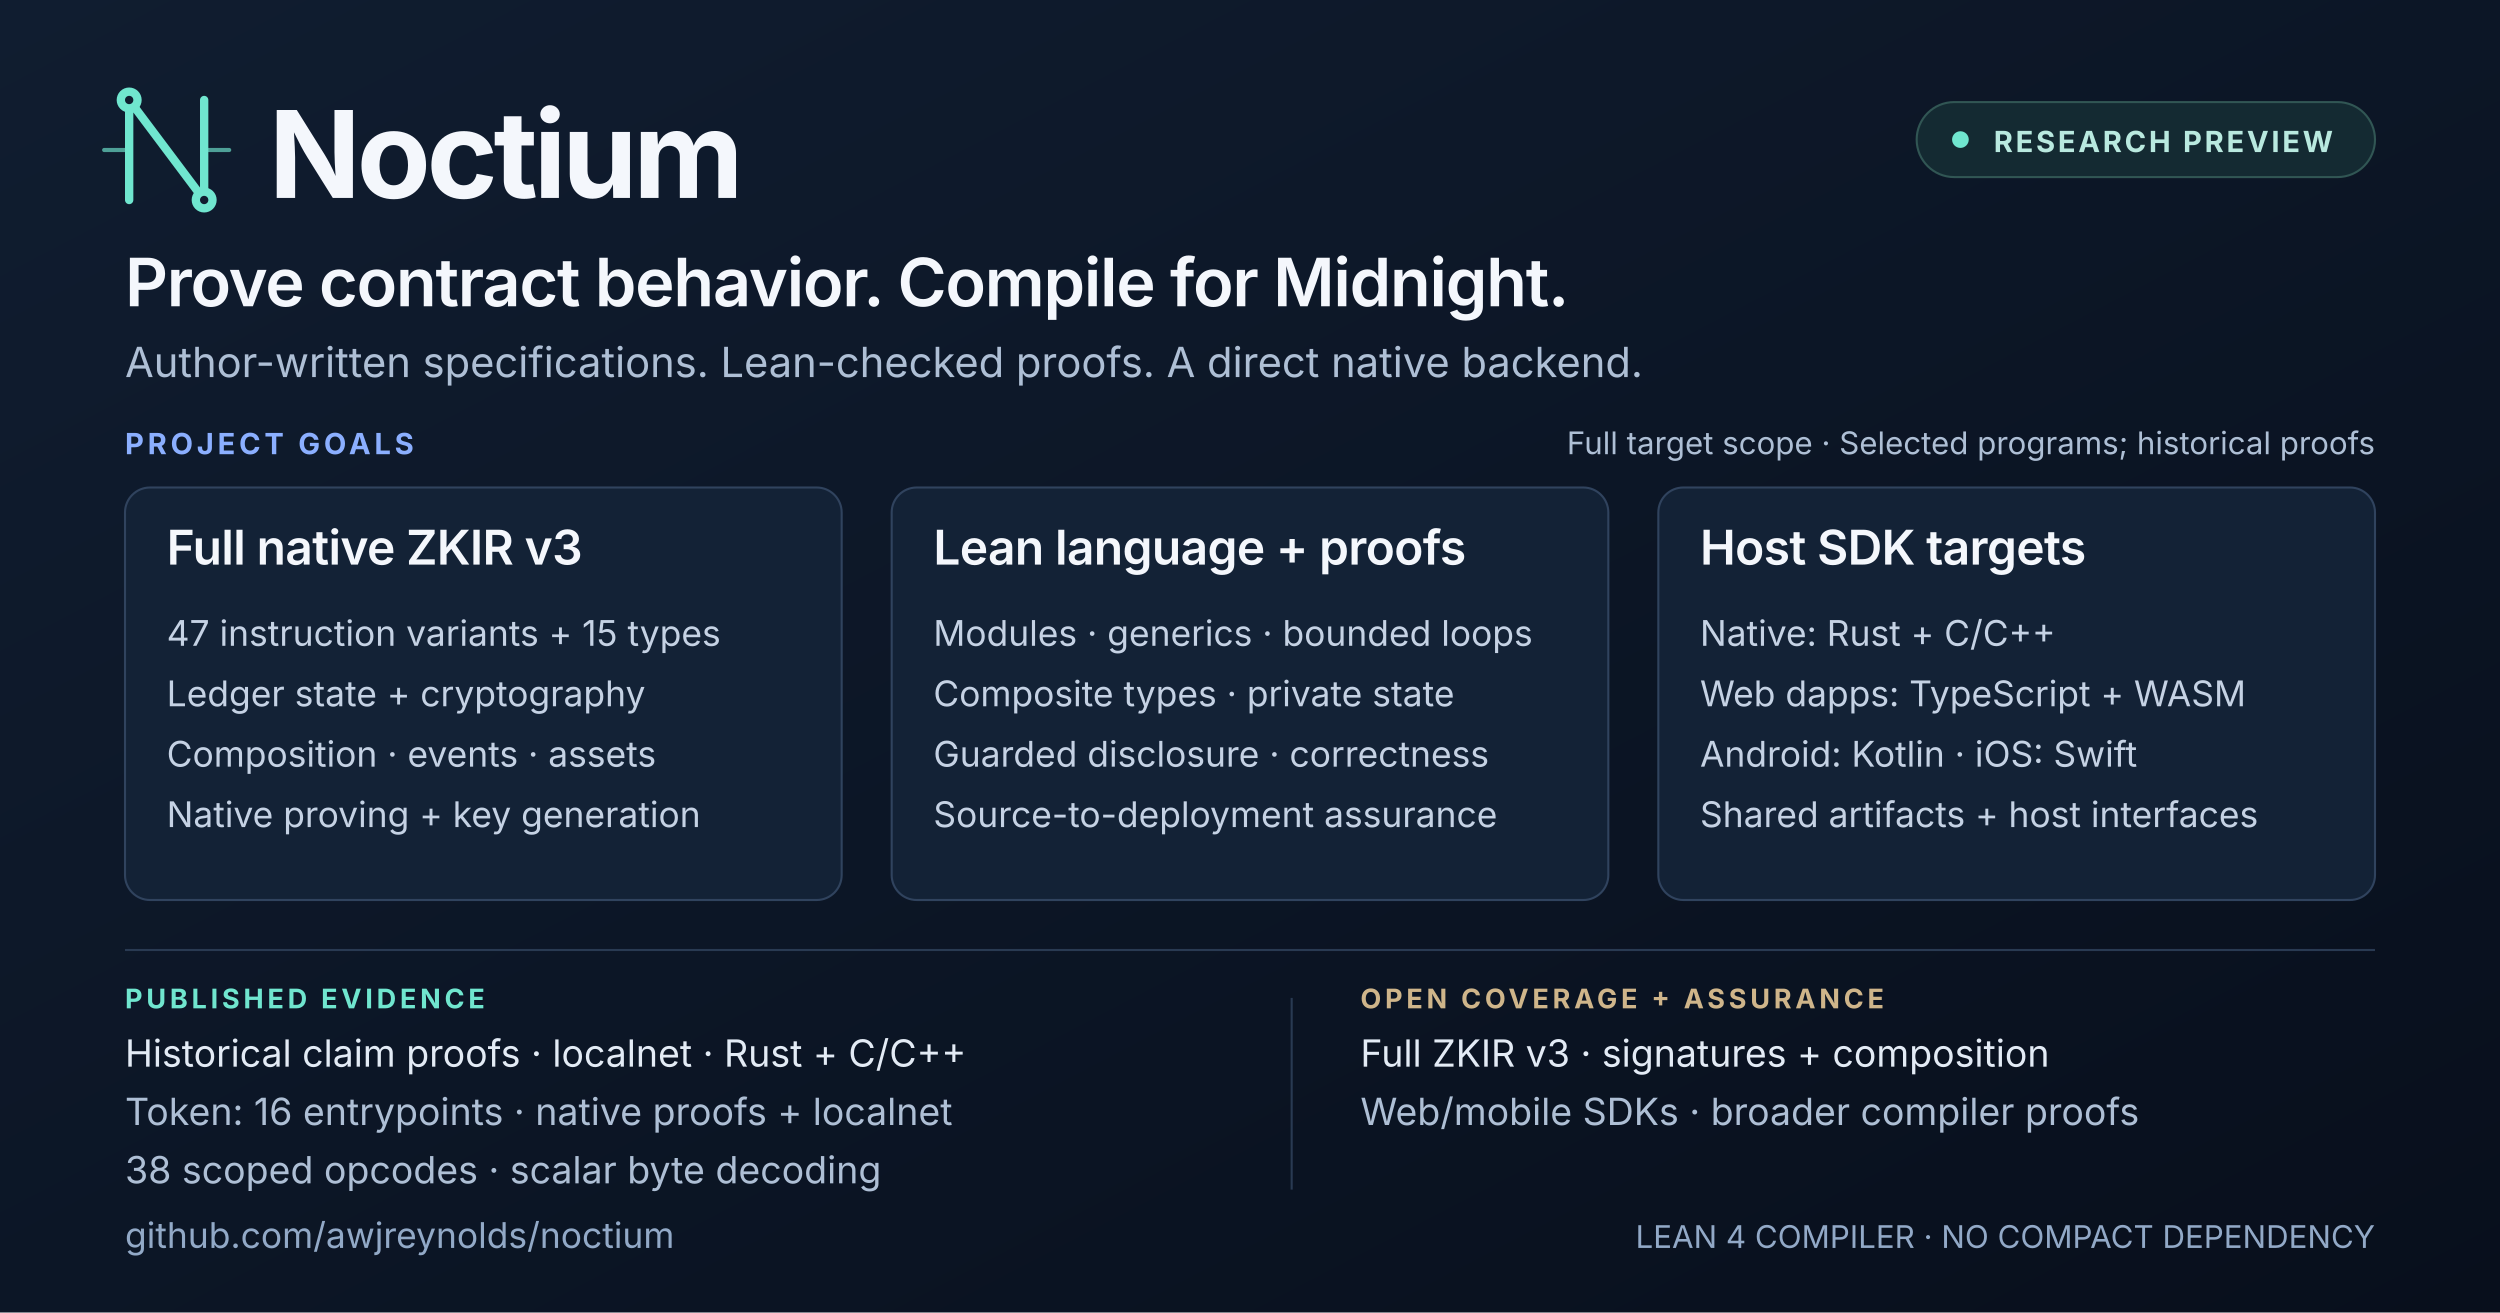
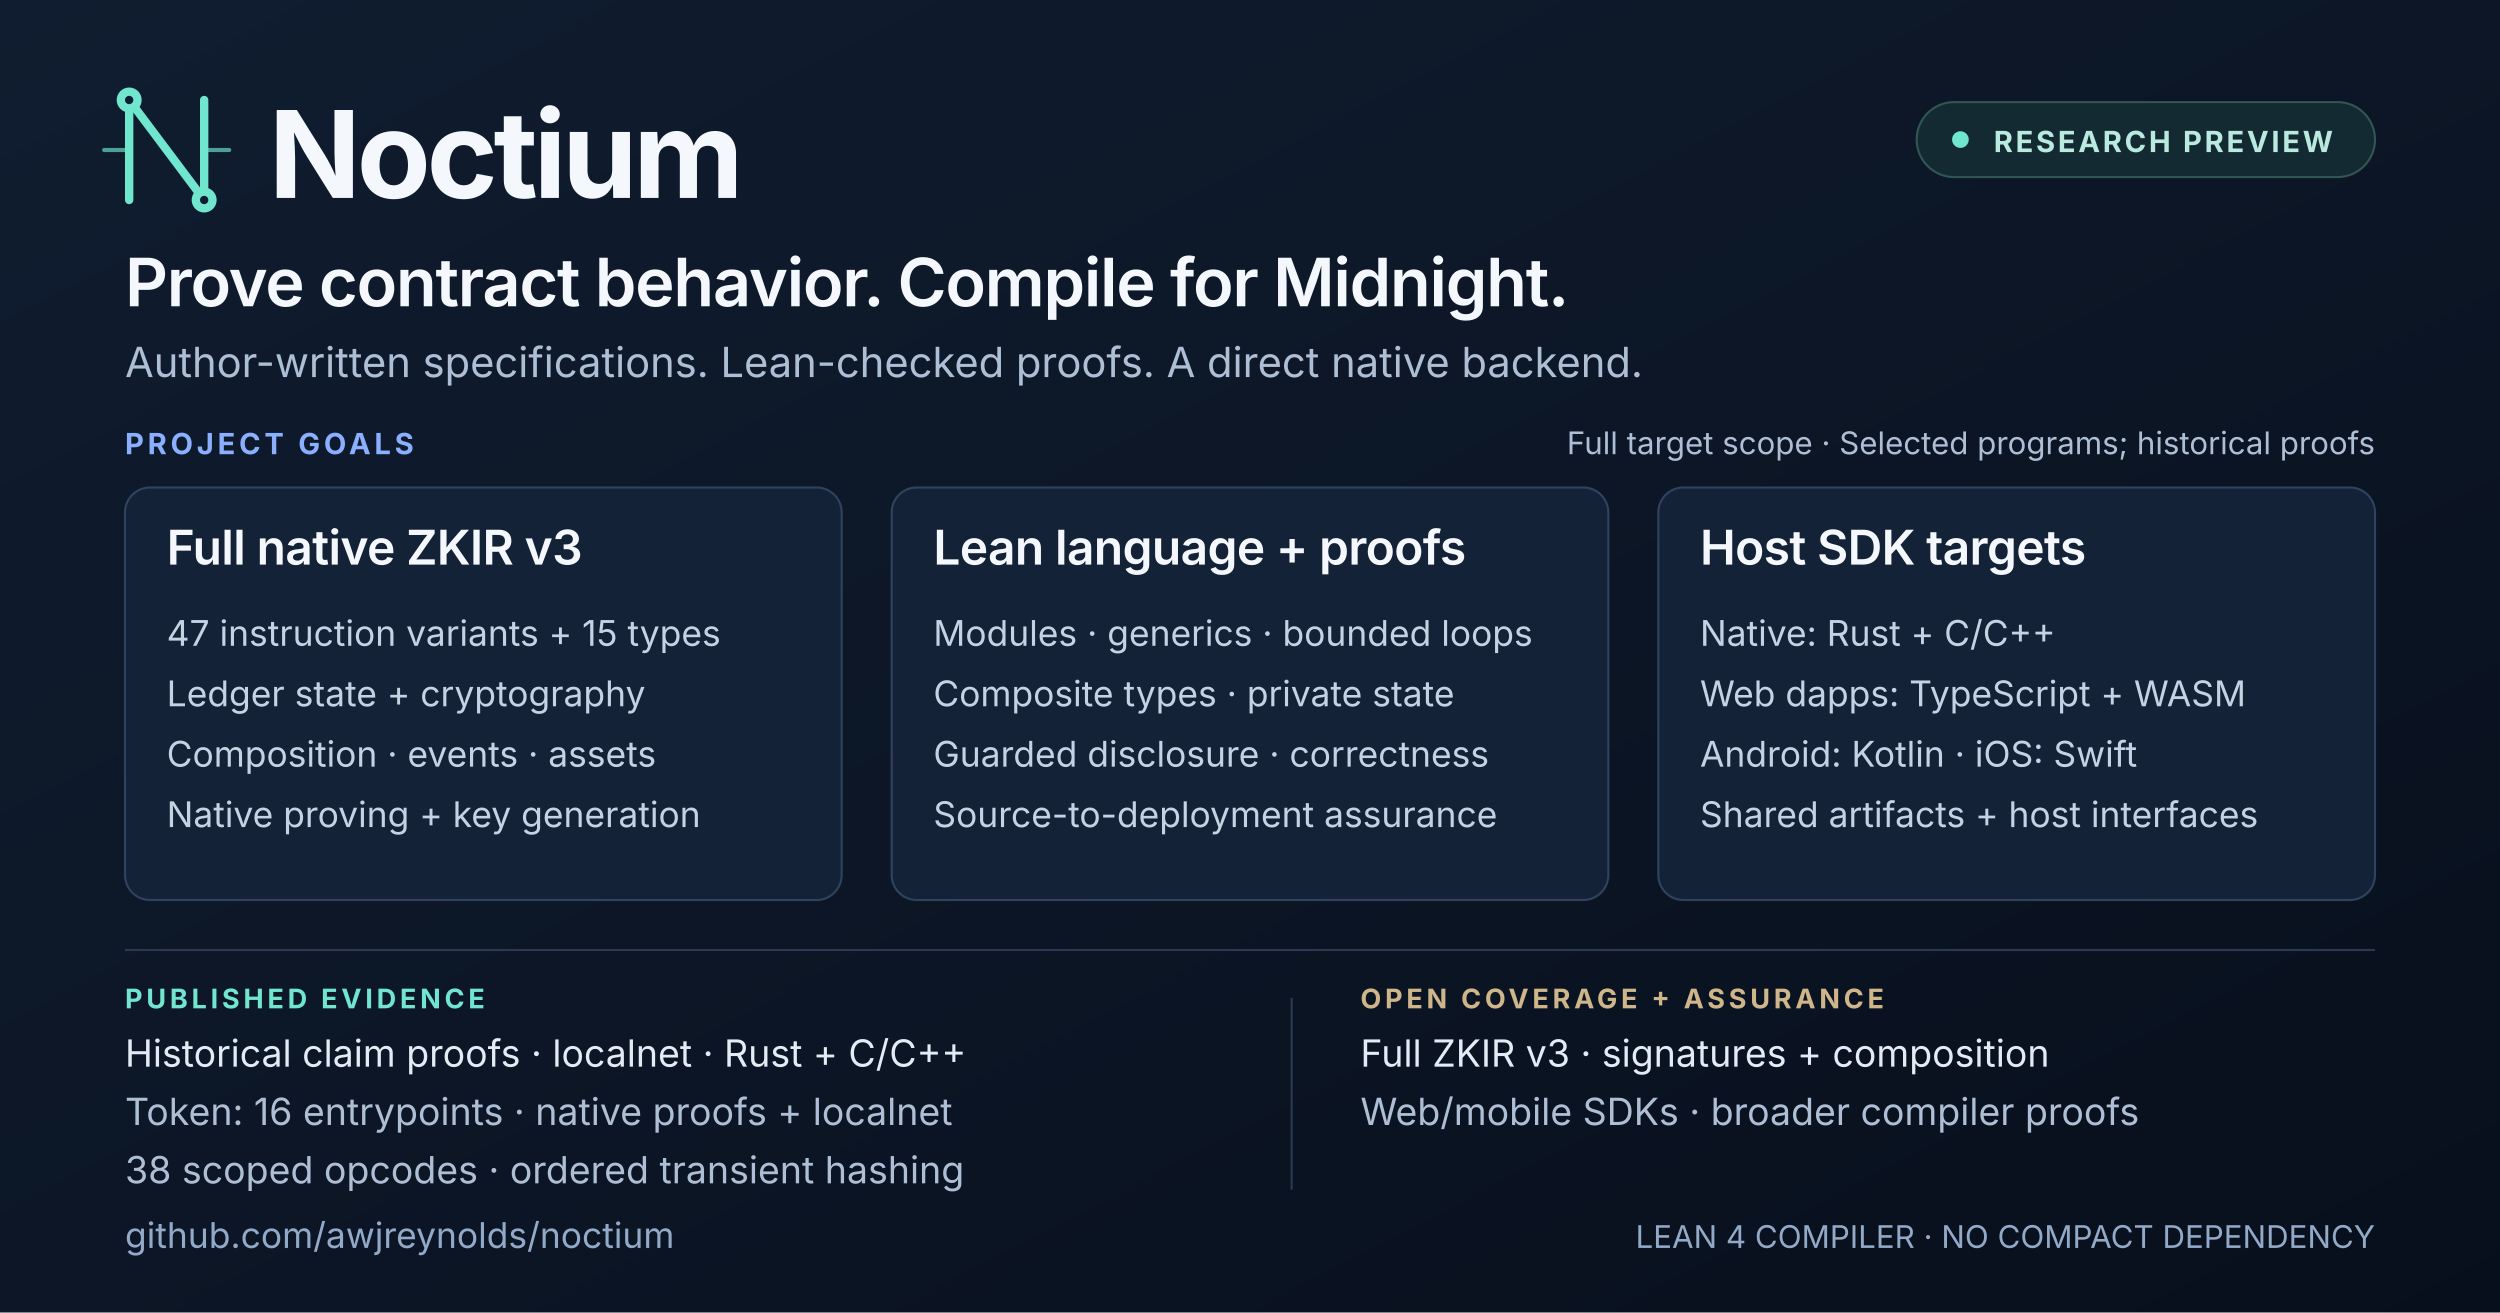
<svg xmlns="http://www.w3.org/2000/svg" width="1200" height="630" viewBox="0 0 1200 630" role="img" aria-labelledby="title description">
  <defs>
    <linearGradient id="background" x1="0" y1="0" x2="1" y2="1">
      <stop offset="0" stop-color="#101D30" />
      <stop offset="1" stop-color="#080F1C" />
    </linearGradient>
    <linearGradient id="accent" x1="0" y1="0" x2="1" y2="0">
      <stop offset="0" stop-color="#70E6CF" />
      <stop offset="1" stop-color="#8BAFFF" />
    </linearGradient>
  </defs>
  <rect width="1200" height="630" fill="url(#background)" />
  <path d="M0 2H1200" stroke="url(#accent)" stroke-width="4" />
  <g stroke="#70E6CF" stroke-width="4" fill="none" stroke-linecap="round" stroke-linejoin="round">
    <path d="M62 96V48L98 96V48" />
    <path d="M50 72H62M98 72H110" stroke-width="2" opacity="0.65" />
    <circle cx="62" cy="48" r="4" fill="#101D30" />
    <circle cx="98" cy="96" r="4" fill="#101D30" />
  </g>
  <g font-family="Inter, Arial, Helvetica, sans-serif">
    <text x="129" y="95" fill="#F4F7FC" font-size="58" font-weight="700" letter-spacing="-2">Noctium</text>
    <rect x="920" y="49" width="220" height="36" rx="18" fill="#142A32" stroke="#315654" />
    <circle cx="941" cy="67" r="4" fill="#70E6CF" />
    <text x="957" y="73" fill="#B9E9DF" font-size="14" font-weight="700" letter-spacing="1.3">RESEARCH PREVIEW</text>
    <text x="60" y="147" fill="#F4F7FC" font-size="32" font-weight="600" letter-spacing="-0.6">Prove contract behavior. Compile for Midnight.</text>
    <text x="60" y="181" fill="#AEBFD5" font-size="20">Author-written specifications. Lean-checked proofs. A direct native backend.</text>
    <text x="60" y="218" fill="#8BAFFF" font-size="14" font-weight="700" letter-spacing="1.8">PROJECT GOALS</text>
    <text x="1140" y="218" fill="#AEBFD5" font-size="15" text-anchor="end">Full target scope · Selected programs; historical proofs</text>
    <g fill="#132236" stroke="#30435E">
      <rect x="60" y="234" width="344" height="198" rx="12" />
      <rect x="428" y="234" width="344" height="198" rx="12" />
      <rect x="796" y="234" width="344" height="198" rx="12" />
    </g>
    <g fill="#F4F7FC" font-size="23" font-weight="600" letter-spacing="-0.3">
      <text x="80" y="271">Full native ZKIR v3</text>
      <text x="448" y="271">Lean language + proofs</text>
      <text x="816" y="271">Host SDK targets</text>
    </g>
    <g fill="#C5D2E4" font-size="17">
      <text x="80" y="310">47 instruction variants + 15 types</text>
      <text x="80" y="339">Ledger state + cryptography</text>
      <text x="80" y="368">Composition · events · assets</text>
      <text x="80" y="397">Native proving + key generation</text>
      <text x="448" y="310">Modules · generics · bounded loops</text>
      <text x="448" y="339">Composite types · private state</text>
      <text x="448" y="368">Guarded disclosure · correctness</text>
      <text x="448" y="397">Source-to-deployment assurance</text>
      <text x="816" y="310">Native: Rust + C/C++</text>
      <text x="816" y="339">Web dapps: TypeScript + WASM</text>
      <text x="816" y="368">Android: Kotlin · iOS: Swift</text>
      <text x="816" y="397">Shared artifacts + host interfaces</text>
    </g>
    <path d="M60 456H1140" stroke="#293A52" />
    <text x="60" y="484" fill="#70E6CF" font-size="13" font-weight="700" letter-spacing="1.8">PUBLISHED EVIDENCE</text>
    <text x="60" y="512" fill="#E3EBF5" font-size="18">Historical claim proofs · localnet · Rust + C/C++</text>
    <text x="60" y="540" fill="#AEBFD5" font-size="18">Token: 16 entrypoints · native proofs + localnet</text>
-     <text x="60" y="568" fill="#AEBFD5" font-size="18">38 scoped opcodes · scalar byte decoding</text>
+     <text x="60" y="568" fill="#AEBFD5" font-size="18">38 scoped opcodes · ordered transient hashing</text>
    <path d="M620 479V571" stroke="#293A52" />
    <text x="653" y="484" fill="#CFB58A" font-size="13" font-weight="700" letter-spacing="1.8">OPEN COVERAGE + ASSURANCE</text>
    <text x="653" y="512" fill="#E3EBF5" font-size="18">Full ZKIR v3 · signatures + composition</text>
    <text x="653" y="540" fill="#AEBFD5" font-size="18">Web/mobile SDKs · broader compiler proofs</text>
    <text x="60" y="599" fill="#92A9C7" font-size="17">github.com/awjreynolds/noctium</text>
    <text x="1140" y="599" fill="#92A9C7" font-size="15" text-anchor="end">LEAN 4 COMPILER · NO COMPACT DEPENDENCY</text>
  </g>
</svg>
